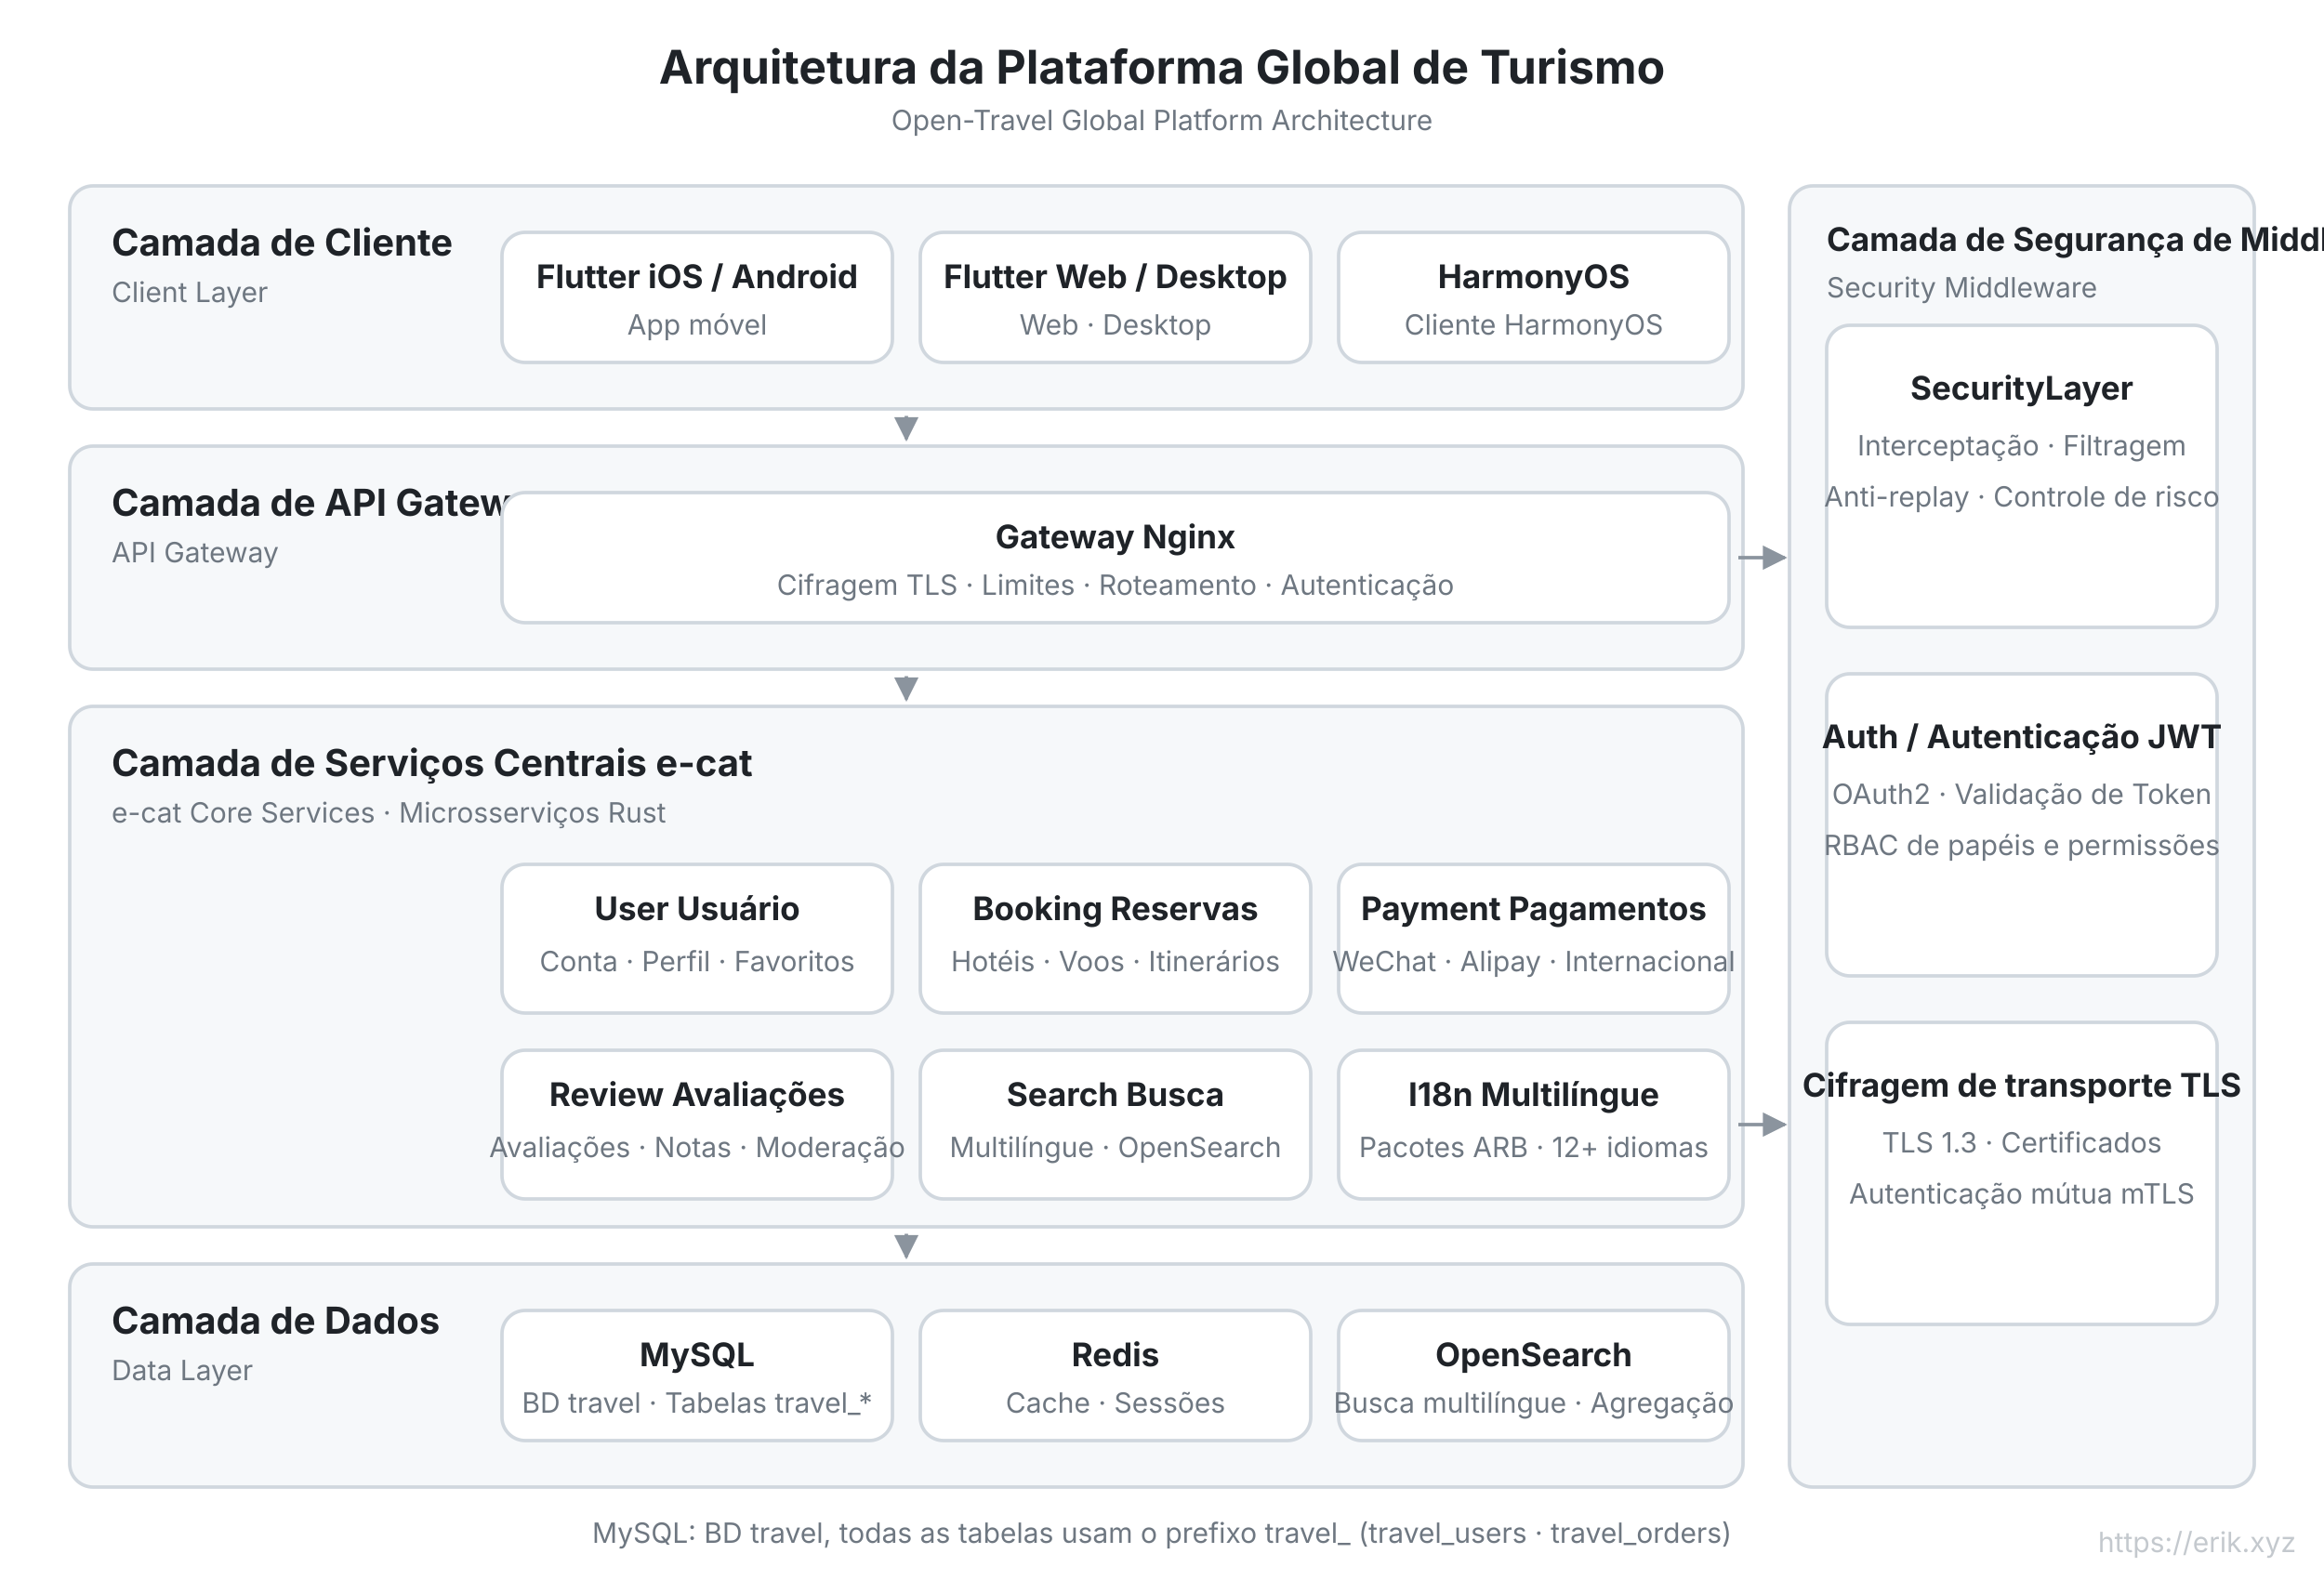
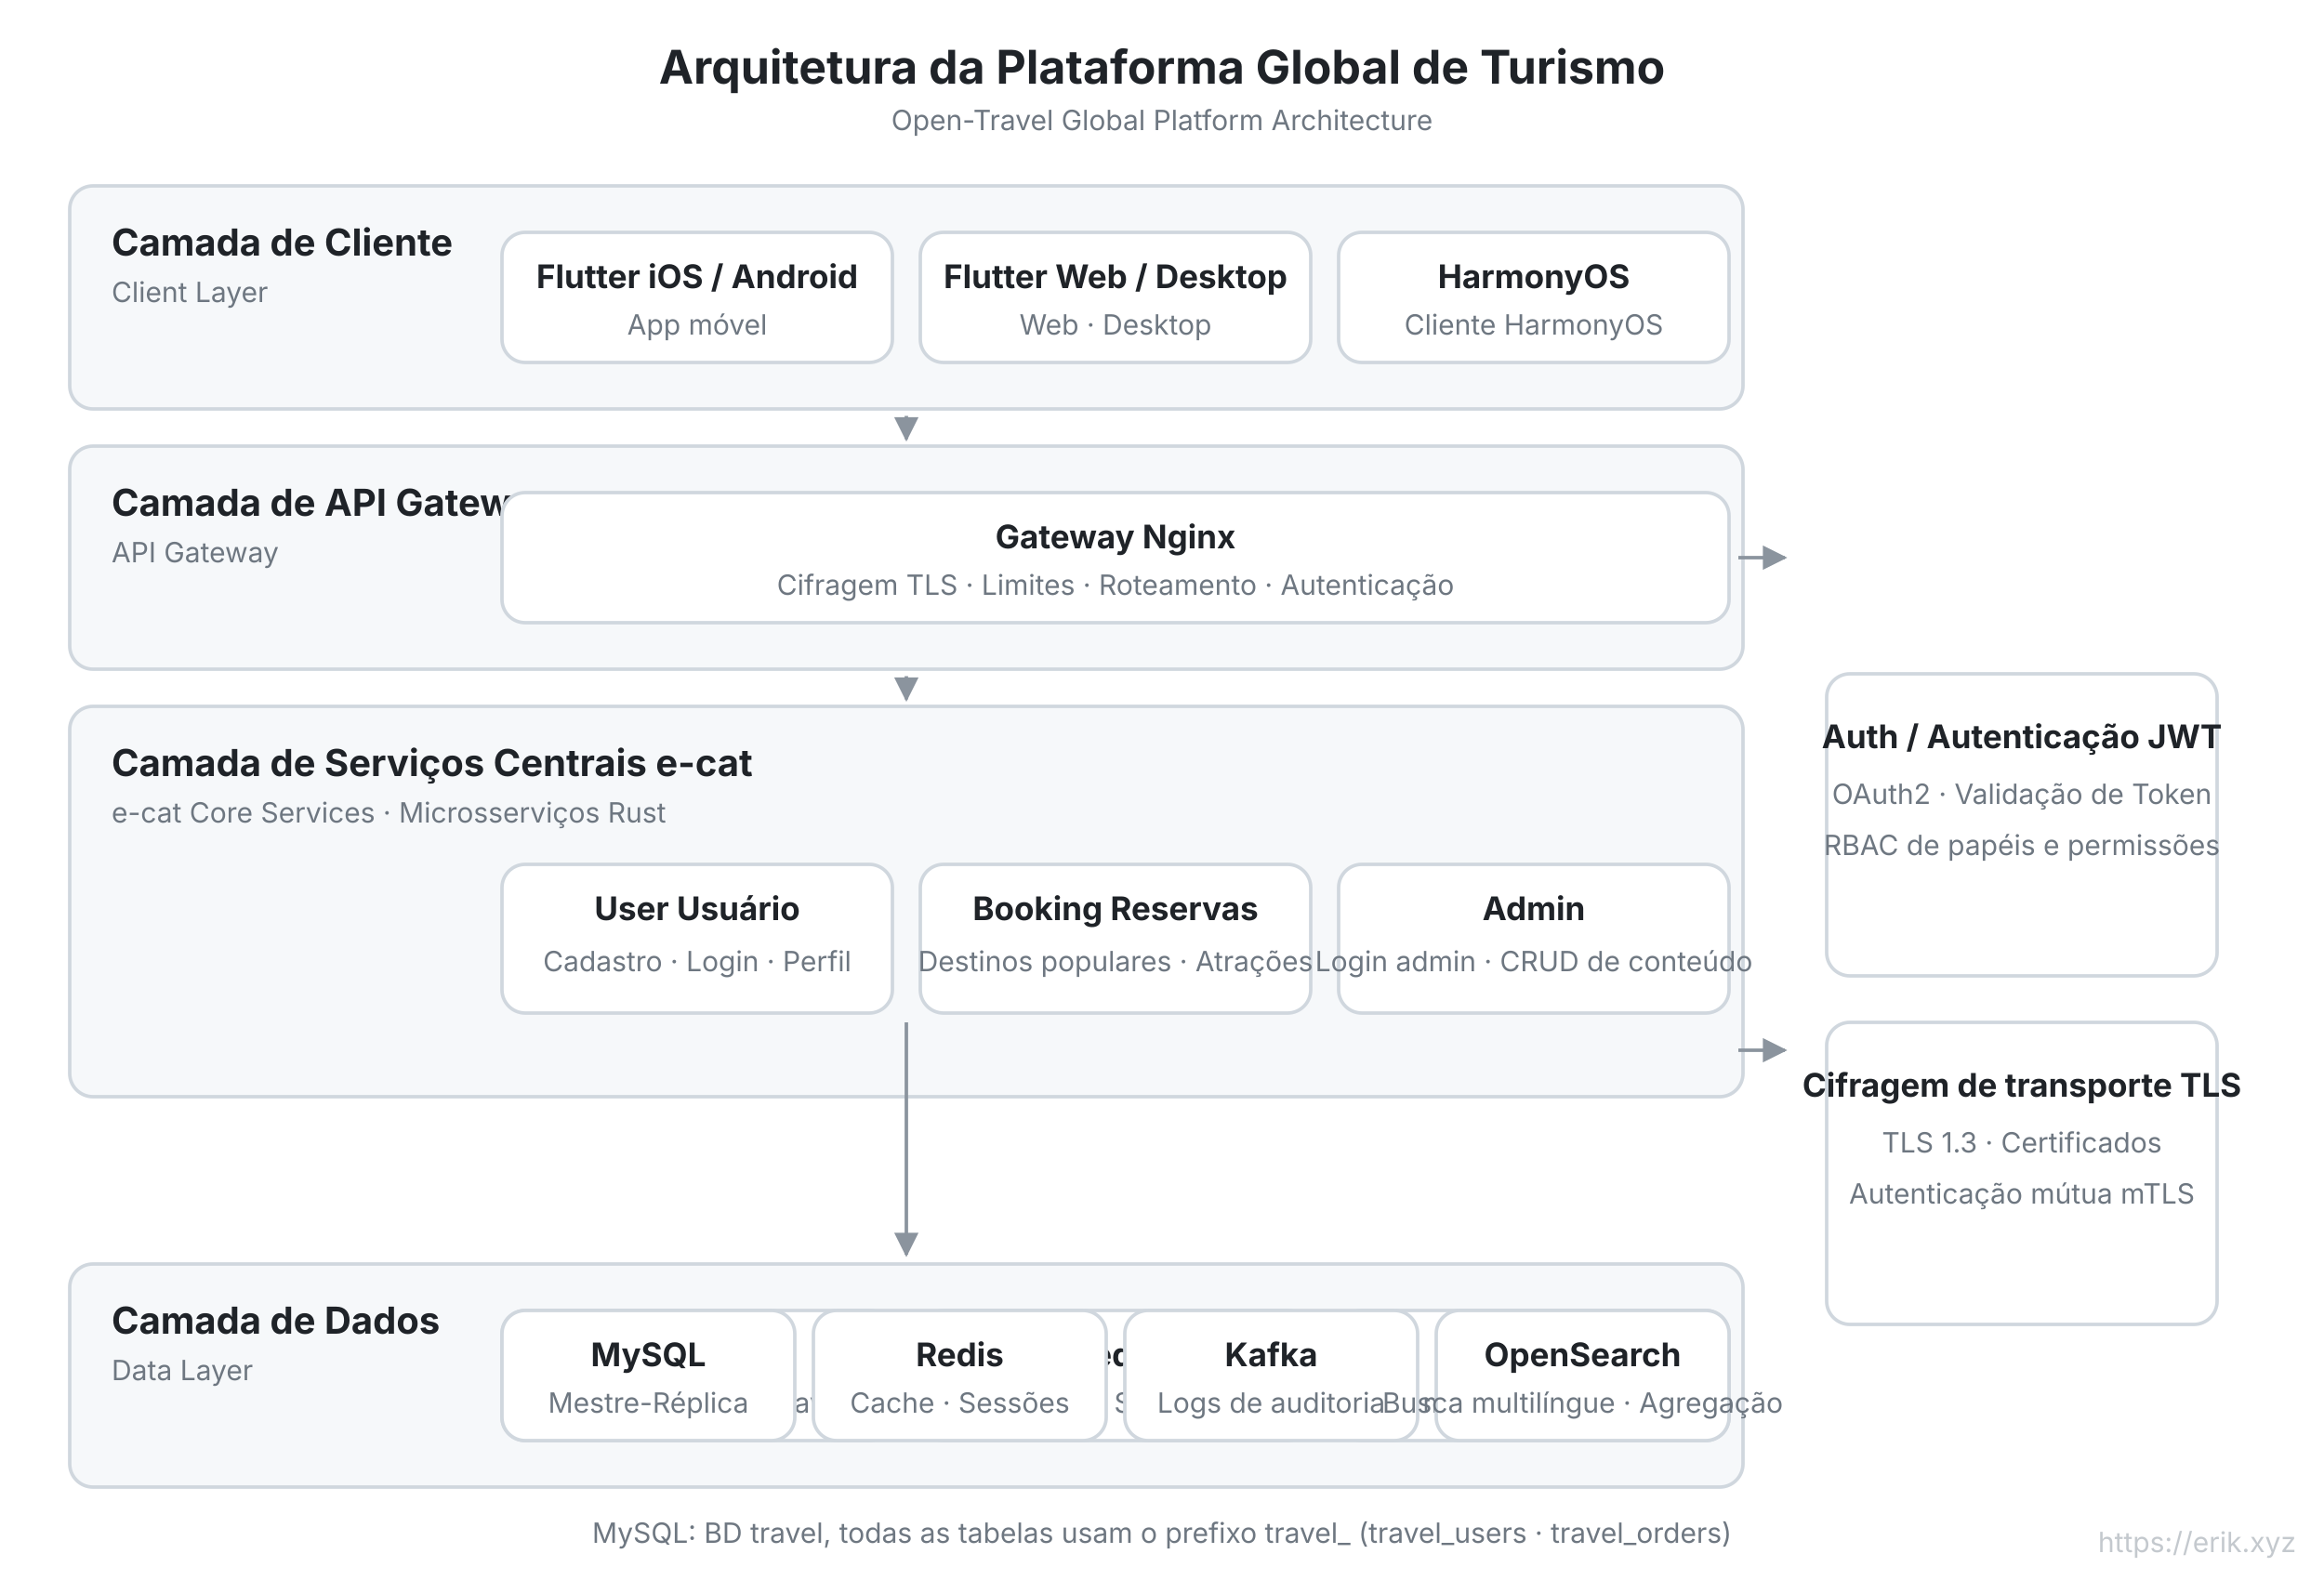
<svg xmlns="http://www.w3.org/2000/svg" width="1000" height="680" viewBox="0 0 1000 680">
  <defs>
    <marker id="arrow" viewBox="0 0 10 10" refX="9" refY="5" markerWidth="7" markerHeight="7" orient="auto-start-reverse">
      <path d="M 0 0 L 10 5 L 0 10 z" fill="#8b949e" />
    </marker>
    <style>
      text { font-family: system-ui, -apple-system, 'Segoe UI', sans-serif; }
      .t-title { font-size: 20px; font-weight: 700; fill: #1f2328; }
      .t-sub  { font-size: 12px; fill: #6e7781; }
      .t-h    { font-size: 16px; font-weight: 700; fill: #1f2328; }
      .t-h2   { font-size: 14px; font-weight: 700; fill: #1f2328; }
      .t-m    { font-size: 14px; font-weight: 700; fill: #1f2328; }
      .t-s    { font-size: 12px; fill: #6e7781; }
      .panel  { fill: #f6f8fa; stroke: #d0d7de; stroke-width: 1.5; rx: 10; }
      .box    { fill: #ffffff; stroke: #d0d7de; stroke-width: 1.5; rx: 10; }
      .arrow  { stroke: #8b949e; stroke-width: 1.5; marker-end: url(#arrow); }
    </style>
  </defs>
  <rect width="1000" height="680" fill="#ffffff" />
  <text x="500" y="36" text-anchor="middle" class="t-title">Arquitetura da Plataforma Global de Turismo</text>
  <text x="500" y="56" text-anchor="middle" class="t-sub">Open-Travel Global Platform Architecture</text>
  <rect x="30" y="80" width="720" height="96" class="panel" />
  <text x="48" y="110" class="t-h">Camada de Cliente</text>
  <text x="48" y="130" class="t-s">Client Layer</text>
  <rect x="216" y="100" width="168" height="56" class="box" />
  <text x="300" y="124" text-anchor="middle" class="t-m">Flutter iOS / Android</text>
  <text x="300" y="144" text-anchor="middle" class="t-s">App móvel</text>
  <rect x="396" y="100" width="168" height="56" class="box" />
  <text x="480" y="124" text-anchor="middle" class="t-m">Flutter Web / Desktop</text>
  <text x="480" y="144" text-anchor="middle" class="t-s">Web · Desktop</text>
  <rect x="576" y="100" width="168" height="56" class="box" />
  <text x="660" y="124" text-anchor="middle" class="t-m">HarmonyOS</text>
  <text x="660" y="144" text-anchor="middle" class="t-s">Cliente HarmonyOS</text>
  <rect x="30" y="192" width="720" height="96" class="panel" />
  <text x="48" y="222" class="t-h">Camada de API Gateway</text>
  <text x="48" y="242" class="t-s">API Gateway</text>
  <rect x="216" y="212" width="528" height="56" class="box" />
  <text x="480" y="236" text-anchor="middle" class="t-m">Gateway Nginx</text>
  <text x="480" y="256" text-anchor="middle" class="t-s">Cifragem TLS · Limites · Roteamento · Autenticação</text>
-   <rect x="30" y="304" width="720" height="224" class="panel" />
+   <rect x="30" y="304" width="720" height="168" class="panel" />
  <text x="48" y="334" class="t-h">Camada de Serviços Centrais e-cat</text>
  <text x="48" y="354" class="t-s">e-cat Core Services · Microsserviços Rust</text>
  <rect x="216" y="372" width="168" height="64" class="box" />
  <text x="300" y="396" text-anchor="middle" class="t-m">User Usuário</text>
-   <text x="300" y="418" text-anchor="middle" class="t-s">Conta · Perfil · Favoritos</text>
+   <text x="300" y="418" text-anchor="middle" class="t-s">Cadastro · Login · Perfil</text>
  <rect x="396" y="372" width="168" height="64" class="box" />
  <text x="480" y="396" text-anchor="middle" class="t-m">Booking Reservas</text>
-   <text x="480" y="418" text-anchor="middle" class="t-s">Hotéis · Voos · Itinerários</text>
+   <text x="480" y="418" text-anchor="middle" class="t-s">Destinos populares · Atrações</text>
  <rect x="576" y="372" width="168" height="64" class="box" />
-   <text x="660" y="396" text-anchor="middle" class="t-m">Payment Pagamentos</text>
-   <text x="660" y="418" text-anchor="middle" class="t-s">WeChat · Alipay · Internacional</text>
-   <rect x="216" y="452" width="168" height="64" class="box" />
-   <text x="300" y="476" text-anchor="middle" class="t-m">Review Avaliações</text>
-   <text x="300" y="498" text-anchor="middle" class="t-s">Avaliações · Notas · Moderação</text>
-   <rect x="396" y="452" width="168" height="64" class="box" />
-   <text x="480" y="476" text-anchor="middle" class="t-m">Search Busca</text>
-   <text x="480" y="498" text-anchor="middle" class="t-s">Multilíngue · OpenSearch</text>
-   <rect x="576" y="452" width="168" height="64" class="box" />
-   <text x="660" y="476" text-anchor="middle" class="t-m">I18n Multilíngue</text>
-   <text x="660" y="498" text-anchor="middle" class="t-s">Pacotes ARB · 12+ idiomas</text>
+   <text x="660" y="396" text-anchor="middle" class="t-m">Admin</text>
+   <text x="660" y="418" text-anchor="middle" class="t-s">Login admin · CRUD de conteúdo</text>
  <rect x="30" y="544" width="720" height="96" class="panel" />
  <text x="48" y="574" class="t-h">Camada de Dados</text>
  <text x="48" y="594" class="t-s">Data Layer</text>
  <rect x="216" y="564" width="168" height="56" class="box" />
  <text x="300" y="588" text-anchor="middle" class="t-m">MySQL</text>
  <text x="300" y="608" text-anchor="middle" class="t-s">BD travel · Tabelas travel_*</text>
  <rect x="396" y="564" width="168" height="56" class="box" />
  <text x="480" y="588" text-anchor="middle" class="t-m">Redis</text>
  <text x="480" y="608" text-anchor="middle" class="t-s">Cache · Sessões</text>
  <rect x="576" y="564" width="168" height="56" class="box" />
  <text x="660" y="588" text-anchor="middle" class="t-m">OpenSearch</text>
  <text x="660" y="608" text-anchor="middle" class="t-s">Busca multilíngue · Agregação</text>
-   <rect x="770" y="80" width="200" height="560" class="panel" />
-   <text x="786" y="108" class="t-h2">Camada de Segurança de Middleware e-cat</text>
-   <text x="786" y="128" class="t-s">Security Middleware</text>
-   <rect x="786" y="140" width="168" height="130" class="box" />
-   <text x="870" y="172" text-anchor="middle" class="t-m">SecurityLayer</text>
-   <text x="870" y="196" text-anchor="middle" class="t-s">Interceptação · Filtragem</text>
-   <text x="870" y="218" text-anchor="middle" class="t-s">Anti-replay · Controle de risco</text>
+   <rect x="216" y="564" width="126" height="56" class="box" />
+   <text x="279" y="588" text-anchor="middle" class="t-m">MySQL</text>
+   <text x="279" y="608" text-anchor="middle" class="t-s">Mestre-Réplica</text>
+   <rect x="350" y="564" width="126" height="56" class="box" />
+   <text x="413" y="588" text-anchor="middle" class="t-m">Redis</text>
+   <text x="413" y="608" text-anchor="middle" class="t-s">Cache · Sessões</text>
+   <rect x="484" y="564" width="126" height="56" class="box" />
+   <text x="547" y="588" text-anchor="middle" class="t-m">Kafka</text>
+   <text x="547" y="608" text-anchor="middle" class="t-s">Logs de auditoria</text>
+   <rect x="618" y="564" width="126" height="56" class="box" />
+   <text x="681" y="588" text-anchor="middle" class="t-m">OpenSearch</text>
+   <text x="681" y="608" text-anchor="middle" class="t-s">Busca multilíngue · Agregação</text>
  <rect x="786" y="290" width="168" height="130" class="box" />
  <text x="870" y="322" text-anchor="middle" class="t-m">Auth / Autenticação JWT</text>
  <text x="870" y="346" text-anchor="middle" class="t-s">OAuth2 · Validação de Token</text>
  <text x="870" y="368" text-anchor="middle" class="t-s">RBAC de papéis e permissões</text>
  <rect x="786" y="440" width="168" height="130" class="box" />
  <text x="870" y="472" text-anchor="middle" class="t-m">Cifragem de transporte TLS</text>
  <text x="870" y="496" text-anchor="middle" class="t-s">TLS 1.3 · Certificados</text>
  <text x="870" y="518" text-anchor="middle" class="t-s">Autenticação mútua mTLS</text>
  <line x1="390" y1="179" x2="390" y2="189" class="arrow" />
  <line x1="390" y1="291" x2="390" y2="301" class="arrow" />
-   <line x1="390" y1="531" x2="390" y2="541" class="arrow" />
+   <line x1="390" y1="440" x2="390" y2="540" class="arrow" />
  <line x1="748" y1="240" x2="768" y2="240" class="arrow" />
-   <line x1="748" y1="484" x2="768" y2="484" class="arrow" />
+   <line x1="748" y1="452" x2="768" y2="452" class="arrow" />
  <text x="500" y="664" text-anchor="middle" class="t-s">MySQL: BD travel, todas as tabelas usam o prefixo travel_ (travel_users · travel_orders)</text>
  <text x="988" y="668" text-anchor="end" font-size="12" fill="#8b949e" fill-opacity="0.5" font-family="system-ui, -apple-system, 'Segoe UI', sans-serif">https://erik.xyz</text>
</svg>
